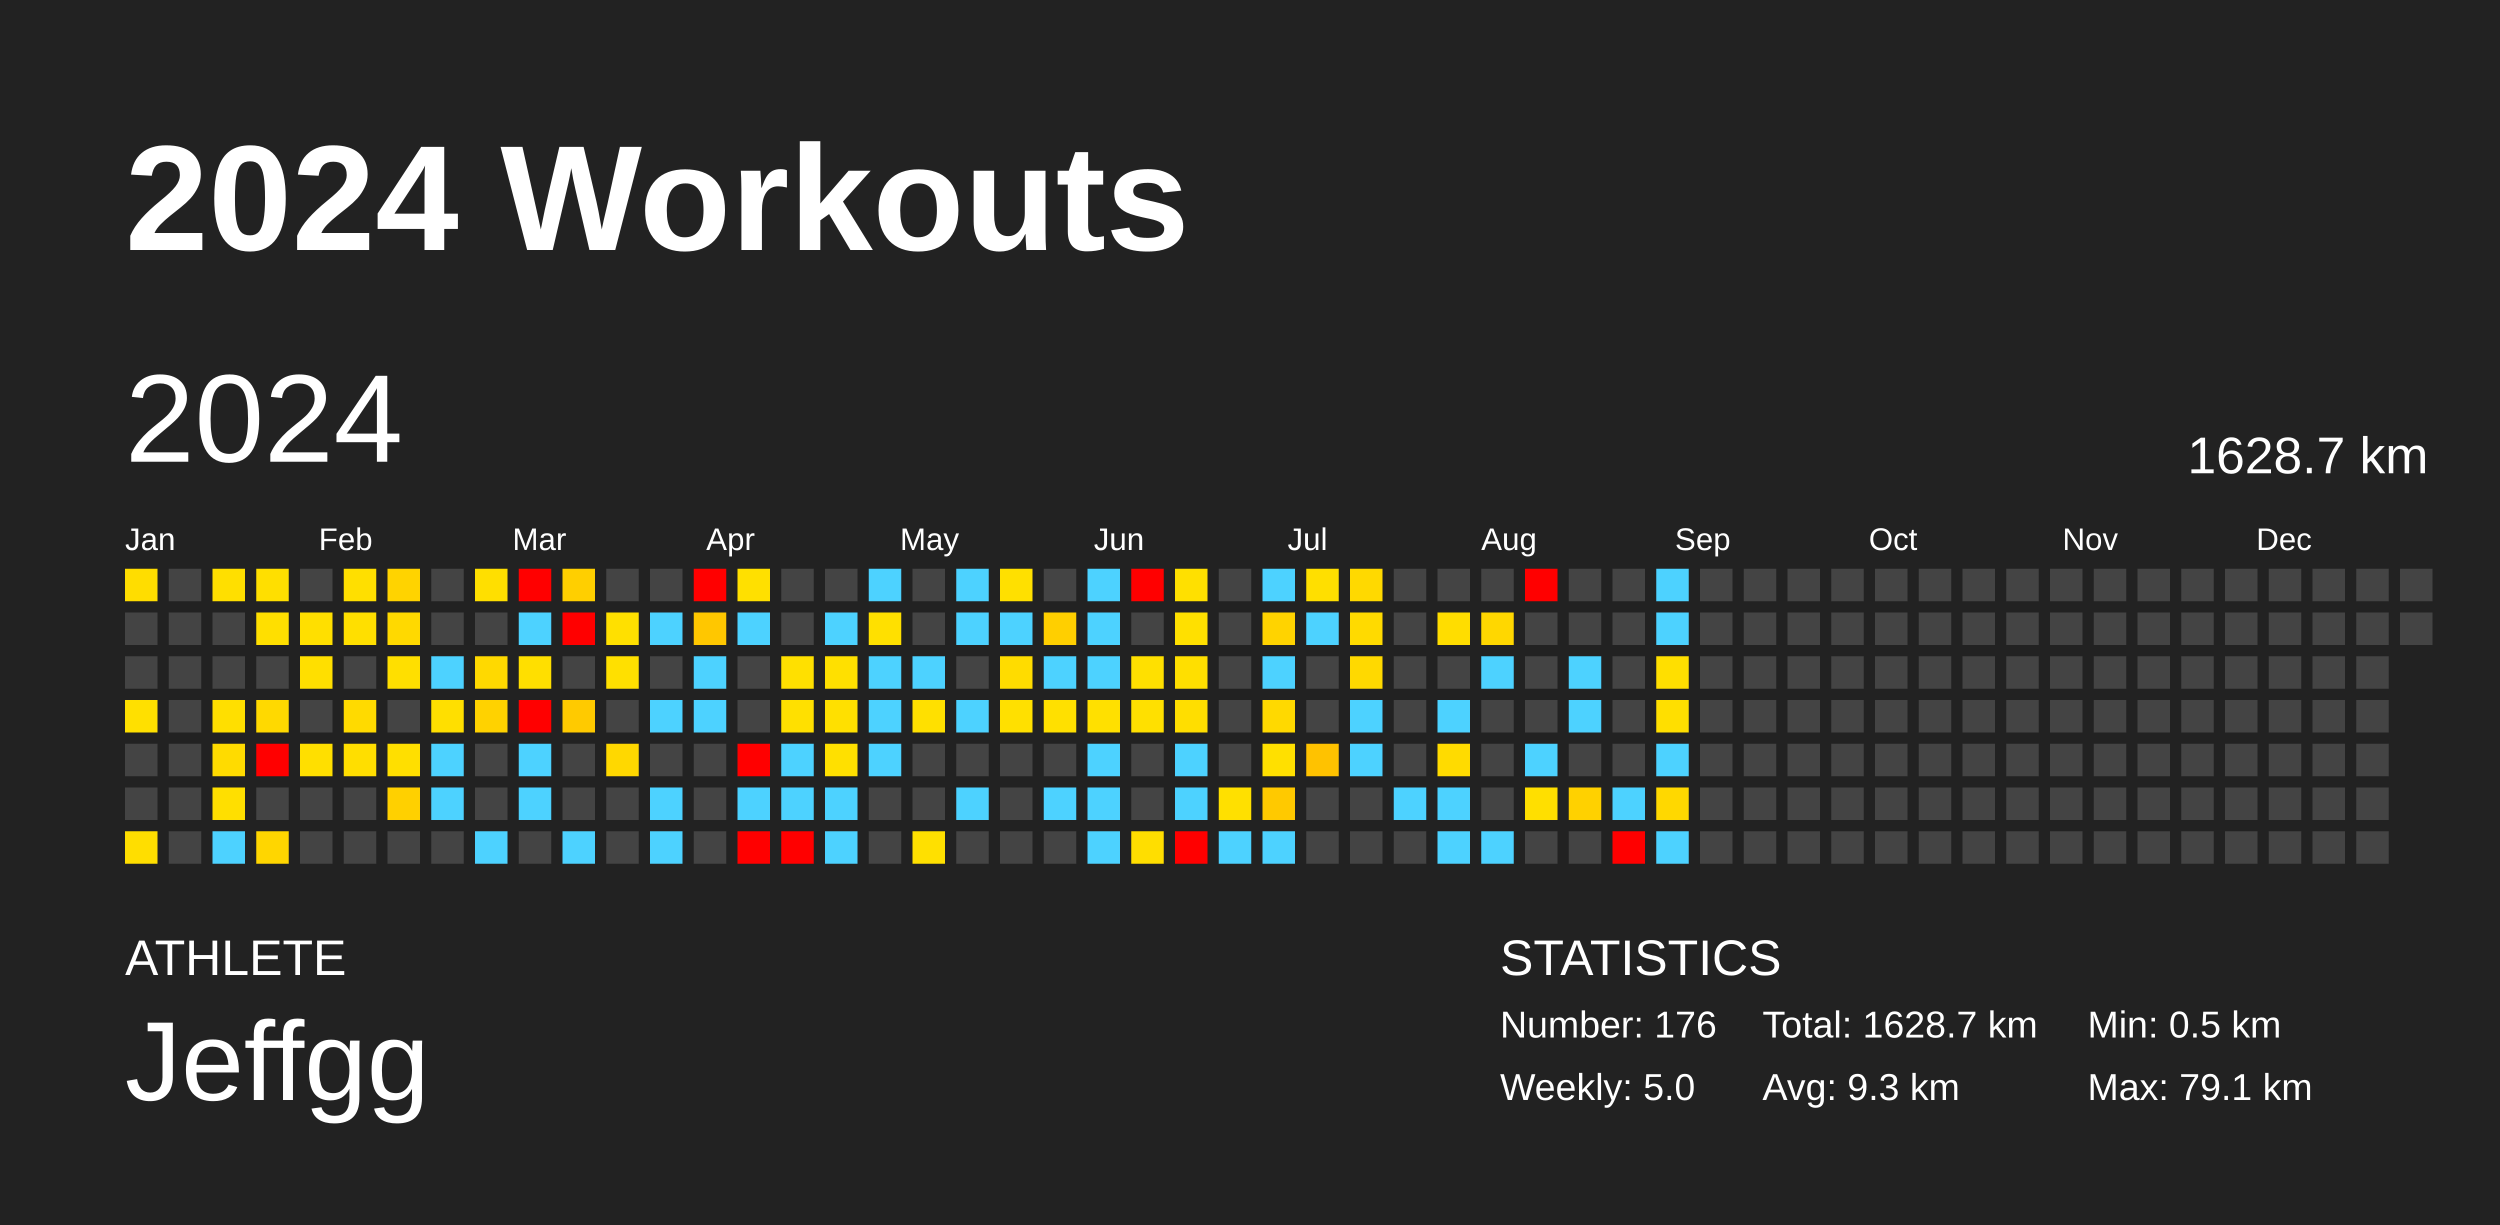
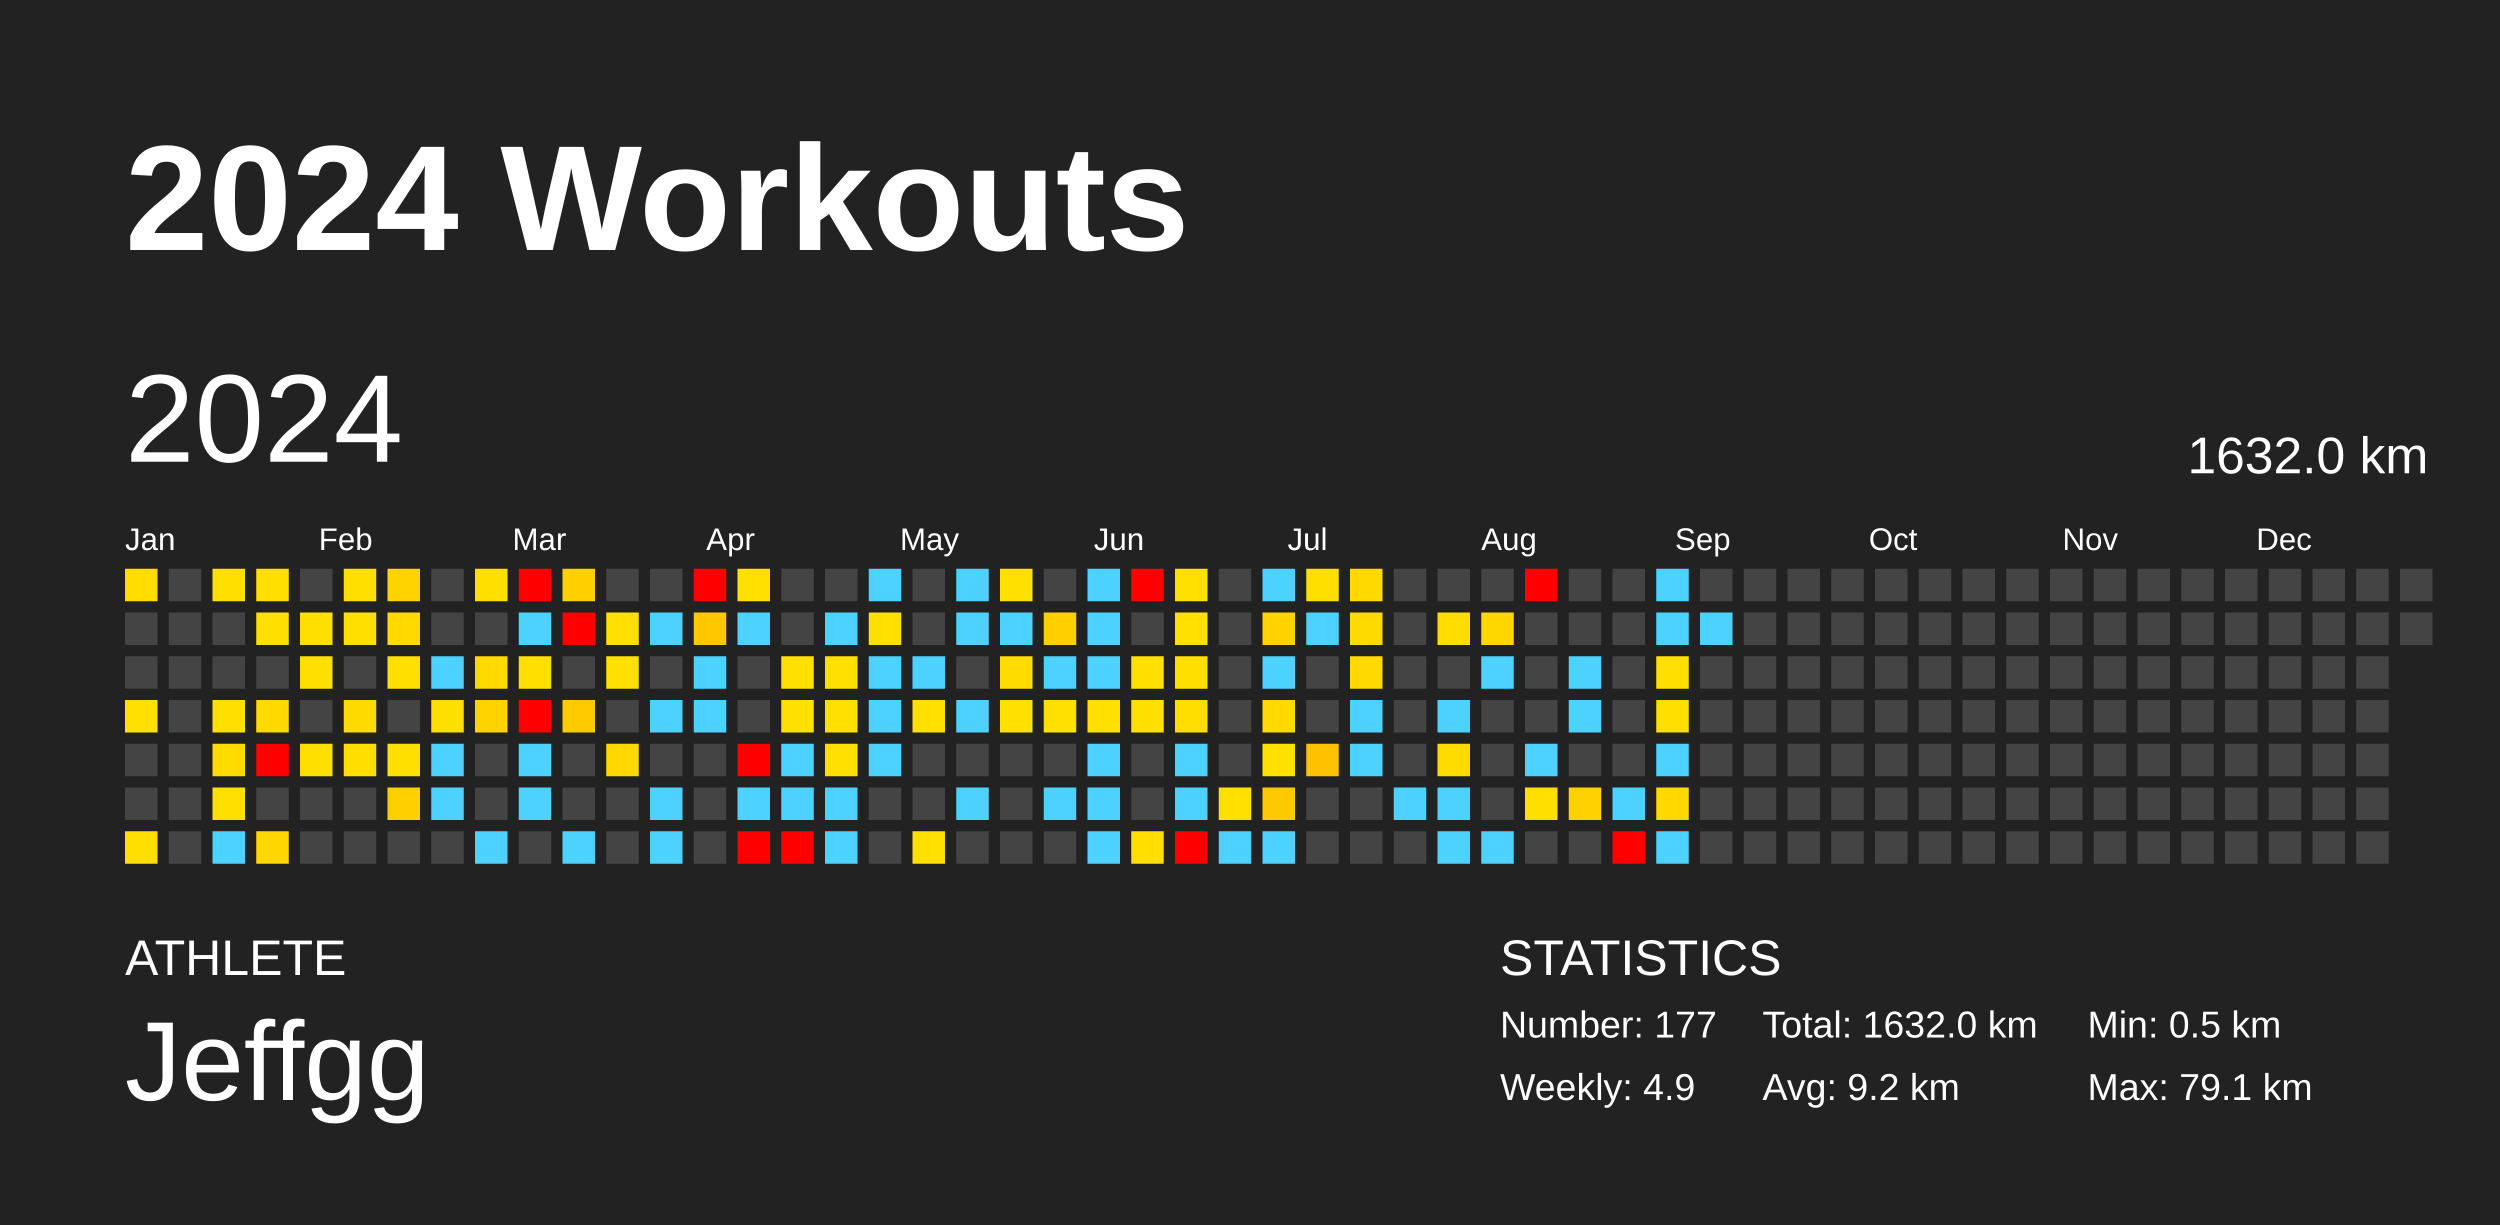
<svg xmlns="http://www.w3.org/2000/svg" baseProfile="full" height="98mm" version="1.1" viewBox="0,0,200,98" width="200mm">
  <defs />
  <rect fill="#222222" height="98" width="200" x="0" y="0" />
  <text fill="#FFFFFF" style="font-size:12px; font-family:Arial; font-weight:bold;" x="10" y="20">2024 Workouts</text>
  <text fill="#FFFFFF" style="font-size:4px; font-family:Arial" x="10" y="78">ATHLETE</text>
  <text fill="#FFFFFF" style="font-size:9px; font-family:Arial" x="10" y="88">Jeffgg</text>
  <text fill="#FFFFFF" style="font-size:4px; font-family:Arial" x="120" y="78">STATISTICS</text>
-   <text fill="#FFFFFF" style="font-size:3px; font-family:Arial" x="120" y="83">Number: 176</text>
-   <text fill="#FFFFFF" style="font-size:3px; font-family:Arial" x="120" y="88">Weekly: 5.0</text>
-   <text fill="#FFFFFF" style="font-size:3px; font-family:Arial" x="141" y="83">Total: 1628.7 km</text>
-   <text fill="#FFFFFF" style="font-size:3px; font-family:Arial" x="141" y="88">Avg: 9.3 km</text>
+   <text fill="#FFFFFF" style="font-size:3px; font-family:Arial" x="120" y="83">Number: 177</text>
+   <text fill="#FFFFFF" style="font-size:3px; font-family:Arial" x="120" y="88">Weekly: 4.9</text>
+   <text fill="#FFFFFF" style="font-size:3px; font-family:Arial" x="141" y="83">Total: 1632.0 km</text>
+   <text fill="#FFFFFF" style="font-size:3px; font-family:Arial" x="141" y="88">Avg: 9.2 km</text>
  <text fill="#FFFFFF" style="font-size:3px; font-family:Arial" x="167" y="83">Min: 0.5 km</text>
  <text fill="#FFFFFF" style="font-size:3px; font-family:Arial" x="167" y="88">Max: 79.1 km</text>
  <text dominant-baseline="hanging" fill="#FFFFFF" style="font-size:10.0px; font-family:Arial;" x="10" y="30">2024</text>
-   <text dominant-baseline="hanging" fill="#FFFFFF" style="font-size:4.125px; font-family:Arial;" x="175" y="35">1628.7 km</text>
+   <text dominant-baseline="hanging" fill="#FFFFFF" style="font-size:4.125px; font-family:Arial;" x="175" y="35">1632.0 km</text>
  <text fill="#FFFFFF" style="font-size:2.5px; font-family:Arial" x="10.0" y="44">Jan</text>
  <text fill="#FFFFFF" style="font-size:2.5px; font-family:Arial" x="25.5" y="44">Feb</text>
  <text fill="#FFFFFF" style="font-size:2.5px; font-family:Arial" x="41.0" y="44">Mar</text>
  <text fill="#FFFFFF" style="font-size:2.5px; font-family:Arial" x="56.5" y="44">Apr</text>
  <text fill="#FFFFFF" style="font-size:2.5px; font-family:Arial" x="72.0" y="44">May</text>
  <text fill="#FFFFFF" style="font-size:2.5px; font-family:Arial" x="87.5" y="44">Jun</text>
  <text fill="#FFFFFF" style="font-size:2.5px; font-family:Arial" x="103.0" y="44">Jul</text>
  <text fill="#FFFFFF" style="font-size:2.5px; font-family:Arial" x="118.5" y="44">Aug</text>
  <text fill="#FFFFFF" style="font-size:2.5px; font-family:Arial" x="134.0" y="44">Sep</text>
  <text fill="#FFFFFF" style="font-size:2.5px; font-family:Arial" x="149.5" y="44">Oct</text>
  <text fill="#FFFFFF" style="font-size:2.5px; font-family:Arial" x="165.0" y="44">Nov</text>
  <text fill="#FFFFFF" style="font-size:2.5px; font-family:Arial" x="180.5" y="44">Dec</text>
  <rect fill="#ffdd00" height="2.6" width="2.6" x="10.0" y="45.5" />
  <rect fill="#444444" height="2.6" width="2.6" x="10.0" y="49.0" />
  <rect fill="#444444" height="2.6" width="2.6" x="10.0" y="52.5" />
  <rect fill="#ffe000" height="2.6" width="2.6" x="10.0" y="56.0" />
  <rect fill="#444444" height="2.6" width="2.6" x="10.0" y="59.5" />
  <rect fill="#444444" height="2.6" width="2.6" x="10.0" y="63.0" />
  <rect fill="#ffde00" height="2.6" width="2.6" x="10.0" y="66.5" />
  <rect fill="#444444" height="2.6" width="2.6" x="13.5" y="45.5" />
  <rect fill="#444444" height="2.6" width="2.6" x="13.5" y="49.0" />
  <rect fill="#444444" height="2.6" width="2.6" x="13.5" y="52.5" />
  <rect fill="#444444" height="2.6" width="2.6" x="13.5" y="56.0" />
  <rect fill="#444444" height="2.6" width="2.6" x="13.5" y="59.5" />
  <rect fill="#444444" height="2.6" width="2.6" x="13.5" y="63.0" />
  <rect fill="#444444" height="2.6" width="2.6" x="13.5" y="66.5" />
  <rect fill="#ffdf00" height="2.6" width="2.6" x="17.0" y="45.5" />
  <rect fill="#444444" height="2.6" width="2.6" x="17.0" y="49.0" />
  <rect fill="#444444" height="2.6" width="2.6" x="17.0" y="52.5" />
  <rect fill="#ffdf00" height="2.6" width="2.6" x="17.0" y="56.0" />
  <rect fill="#ffdb00" height="2.6" width="2.6" x="17.0" y="59.5" />
  <rect fill="#ffdf00" height="2.6" width="2.6" x="17.0" y="63.0" />
  <rect fill="#4dd2ff" height="2.6" width="2.6" x="17.0" y="66.5" />
  <rect fill="#ffdf00" height="2.6" width="2.6" x="20.5" y="45.5" />
  <rect fill="#ffdf00" height="2.6" width="2.6" x="20.5" y="49.0" />
  <rect fill="#444444" height="2.6" width="2.6" x="20.5" y="52.5" />
  <rect fill="#ffd900" height="2.6" width="2.6" x="20.5" y="56.0" />
  <rect fill="red" height="2.6" width="2.6" x="20.5" y="59.5" />
  <rect fill="#444444" height="2.6" width="2.6" x="20.5" y="63.0" />
  <rect fill="#ffd600" height="2.6" width="2.6" x="20.5" y="66.5" />
  <rect fill="#444444" height="2.6" width="2.6" x="24.0" y="45.5" />
  <rect fill="#ffdf00" height="2.6" width="2.6" x="24.0" y="49.0" />
  <rect fill="#ffdf00" height="2.6" width="2.6" x="24.0" y="52.5" />
  <rect fill="#444444" height="2.6" width="2.6" x="24.0" y="56.0" />
  <rect fill="#ffdf00" height="2.6" width="2.6" x="24.0" y="59.5" />
  <rect fill="#444444" height="2.6" width="2.6" x="24.0" y="63.0" />
  <rect fill="#444444" height="2.6" width="2.6" x="24.0" y="66.5" />
  <rect fill="#ffdf00" height="2.6" width="2.6" x="27.5" y="45.5" />
  <rect fill="#ffdf00" height="2.6" width="2.6" x="27.5" y="49.0" />
  <rect fill="#444444" height="2.6" width="2.6" x="27.5" y="52.5" />
  <rect fill="#ffda00" height="2.6" width="2.6" x="27.5" y="56.0" />
  <rect fill="#ffde00" height="2.6" width="2.6" x="27.5" y="59.5" />
  <rect fill="#444444" height="2.6" width="2.6" x="27.5" y="63.0" />
  <rect fill="#444444" height="2.6" width="2.6" x="27.5" y="66.5" />
  <rect fill="#ffd300" height="2.6" width="2.6" x="31.0" y="45.5" />
  <rect fill="#ffd900" height="2.6" width="2.6" x="31.0" y="49.0" />
  <rect fill="#ffdf00" height="2.6" width="2.6" x="31.0" y="52.5" />
  <rect fill="#444444" height="2.6" width="2.6" x="31.0" y="56.0" />
  <rect fill="#ffdf00" height="2.6" width="2.6" x="31.0" y="59.5" />
  <rect fill="#ffd000" height="2.6" width="2.6" x="31.0" y="63.0" />
  <rect fill="#444444" height="2.6" width="2.6" x="31.0" y="66.5" />
  <rect fill="#444444" height="2.6" width="2.6" x="34.5" y="45.5" />
  <rect fill="#444444" height="2.6" width="2.6" x="34.5" y="49.0" />
  <rect fill="#4dd2ff" height="2.6" width="2.6" x="34.5" y="52.5" />
  <rect fill="#ffdf00" height="2.6" width="2.6" x="34.5" y="56.0" />
  <rect fill="#4dd2ff" height="2.6" width="2.6" x="34.5" y="59.5" />
  <rect fill="#4dd2ff" height="2.6" width="2.6" x="34.5" y="63.0" />
  <rect fill="#444444" height="2.6" width="2.6" x="34.5" y="66.5" />
  <rect fill="#ffdf00" height="2.6" width="2.6" x="38.0" y="45.5" />
  <rect fill="#444444" height="2.6" width="2.6" x="38.0" y="49.0" />
  <rect fill="#ffd900" height="2.6" width="2.6" x="38.0" y="52.5" />
  <rect fill="#ffd200" height="2.6" width="2.6" x="38.0" y="56.0" />
  <rect fill="#444444" height="2.6" width="2.6" x="38.0" y="59.5" />
  <rect fill="#444444" height="2.6" width="2.6" x="38.0" y="63.0" />
  <rect fill="#4dd2ff" height="2.6" width="2.6" x="38.0" y="66.5" />
  <rect fill="red" height="2.6" width="2.6" x="41.5" y="45.5" />
  <rect fill="#4dd2ff" height="2.6" width="2.6" x="41.5" y="49.0" />
  <rect fill="#ffdf00" height="2.6" width="2.6" x="41.5" y="52.5" />
  <rect fill="red" height="2.6" width="2.6" x="41.5" y="56.0" />
  <rect fill="#4dd2ff" height="2.6" width="2.6" x="41.5" y="59.5" />
  <rect fill="#4dd2ff" height="2.6" width="2.6" x="41.5" y="63.0" />
  <rect fill="#444444" height="2.6" width="2.6" x="41.5" y="66.5" />
  <rect fill="#ffcf00" height="2.6" width="2.6" x="45.0" y="45.5" />
  <rect fill="red" height="2.6" width="2.6" x="45.0" y="49.0" />
  <rect fill="#444444" height="2.6" width="2.6" x="45.0" y="52.5" />
  <rect fill="#ffca00" height="2.6" width="2.6" x="45.0" y="56.0" />
  <rect fill="#444444" height="2.6" width="2.6" x="45.0" y="59.5" />
  <rect fill="#444444" height="2.6" width="2.6" x="45.0" y="63.0" />
  <rect fill="#4dd2ff" height="2.6" width="2.6" x="45.0" y="66.5" />
  <rect fill="#444444" height="2.6" width="2.6" x="48.5" y="45.5" />
  <rect fill="#ffe000" height="2.6" width="2.6" x="48.5" y="49.0" />
  <rect fill="#ffe000" height="2.6" width="2.6" x="48.5" y="52.5" />
  <rect fill="#444444" height="2.6" width="2.6" x="48.5" y="56.0" />
  <rect fill="#ffd800" height="2.6" width="2.6" x="48.5" y="59.5" />
  <rect fill="#444444" height="2.6" width="2.6" x="48.5" y="63.0" />
  <rect fill="#444444" height="2.6" width="2.6" x="48.5" y="66.5" />
  <rect fill="#444444" height="2.6" width="2.6" x="52.0" y="45.5" />
  <rect fill="#4dd2ff" height="2.6" width="2.6" x="52.0" y="49.0" />
  <rect fill="#444444" height="2.6" width="2.6" x="52.0" y="52.5" />
  <rect fill="#4dd2ff" height="2.6" width="2.6" x="52.0" y="56.0" />
  <rect fill="#444444" height="2.6" width="2.6" x="52.0" y="59.5" />
  <rect fill="#4dd2ff" height="2.6" width="2.6" x="52.0" y="63.0" />
  <rect fill="#4dd2ff" height="2.6" width="2.6" x="52.0" y="66.5" />
  <rect fill="red" height="2.6" width="2.6" x="55.5" y="45.5" />
  <rect fill="#ffc700" height="2.6" width="2.6" x="55.5" y="49.0" />
  <rect fill="#4dd2ff" height="2.6" width="2.6" x="55.5" y="52.5" />
  <rect fill="#4dd2ff" height="2.6" width="2.6" x="55.5" y="56.0" />
  <rect fill="#444444" height="2.6" width="2.6" x="55.5" y="59.5" />
  <rect fill="#444444" height="2.6" width="2.6" x="55.5" y="63.0" />
  <rect fill="#444444" height="2.6" width="2.6" x="55.5" y="66.5" />
  <rect fill="#ffe000" height="2.6" width="2.6" x="59.0" y="45.5" />
  <rect fill="#4dd2ff" height="2.6" width="2.6" x="59.0" y="49.0" />
  <rect fill="#444444" height="2.6" width="2.6" x="59.0" y="52.5" />
  <rect fill="#444444" height="2.6" width="2.6" x="59.0" y="56.0" />
  <rect fill="red" height="2.6" width="2.6" x="59.0" y="59.5" />
  <rect fill="#4dd2ff" height="2.6" width="2.6" x="59.0" y="63.0" />
  <rect fill="red" height="2.6" width="2.6" x="59.0" y="66.5" />
  <rect fill="#444444" height="2.6" width="2.6" x="62.5" y="45.5" />
  <rect fill="#444444" height="2.6" width="2.6" x="62.5" y="49.0" />
  <rect fill="#ffe000" height="2.6" width="2.6" x="62.5" y="52.5" />
  <rect fill="#ffe000" height="2.6" width="2.6" x="62.5" y="56.0" />
  <rect fill="#4dd2ff" height="2.6" width="2.6" x="62.5" y="59.5" />
  <rect fill="#4dd2ff" height="2.6" width="2.6" x="62.5" y="63.0" />
  <rect fill="red" height="2.6" width="2.6" x="62.5" y="66.5" />
  <rect fill="#444444" height="2.6" width="2.6" x="66.0" y="45.5" />
  <rect fill="#4dd2ff" height="2.6" width="2.6" x="66.0" y="49.0" />
  <rect fill="#ffe000" height="2.6" width="2.6" x="66.0" y="52.5" />
  <rect fill="#ffe000" height="2.6" width="2.6" x="66.0" y="56.0" />
  <rect fill="#ffe000" height="2.6" width="2.6" x="66.0" y="59.5" />
  <rect fill="#4dd2ff" height="2.6" width="2.6" x="66.0" y="63.0" />
  <rect fill="#4dd2ff" height="2.6" width="2.6" x="66.0" y="66.5" />
  <rect fill="#4dd2ff" height="2.6" width="2.6" x="69.5" y="45.5" />
  <rect fill="#ffe000" height="2.6" width="2.6" x="69.5" y="49.0" />
  <rect fill="#4dd2ff" height="2.6" width="2.6" x="69.5" y="52.5" />
  <rect fill="#4dd2ff" height="2.6" width="2.6" x="69.5" y="56.0" />
  <rect fill="#4dd2ff" height="2.6" width="2.6" x="69.5" y="59.5" />
  <rect fill="#444444" height="2.6" width="2.6" x="69.5" y="63.0" />
  <rect fill="#444444" height="2.6" width="2.6" x="69.5" y="66.5" />
  <rect fill="#444444" height="2.6" width="2.6" x="73.0" y="45.5" />
  <rect fill="#444444" height="2.6" width="2.6" x="73.0" y="49.0" />
  <rect fill="#4dd2ff" height="2.6" width="2.6" x="73.0" y="52.5" />
  <rect fill="#ffe000" height="2.6" width="2.6" x="73.0" y="56.0" />
  <rect fill="#444444" height="2.6" width="2.6" x="73.0" y="59.5" />
  <rect fill="#444444" height="2.6" width="2.6" x="73.0" y="63.0" />
  <rect fill="#ffe000" height="2.6" width="2.6" x="73.0" y="66.5" />
  <rect fill="#4dd2ff" height="2.6" width="2.6" x="76.5" y="45.5" />
  <rect fill="#4dd2ff" height="2.6" width="2.6" x="76.5" y="49.0" />
  <rect fill="#444444" height="2.6" width="2.6" x="76.5" y="52.5" />
  <rect fill="#4dd2ff" height="2.6" width="2.6" x="76.5" y="56.0" />
  <rect fill="#444444" height="2.6" width="2.6" x="76.5" y="59.5" />
  <rect fill="#4dd2ff" height="2.6" width="2.6" x="76.5" y="63.0" />
  <rect fill="#444444" height="2.6" width="2.6" x="76.5" y="66.5" />
  <rect fill="#ffe000" height="2.6" width="2.6" x="80.0" y="45.5" />
  <rect fill="#4dd2ff" height="2.6" width="2.6" x="80.0" y="49.0" />
  <rect fill="#ffdc00" height="2.6" width="2.6" x="80.0" y="52.5" />
  <rect fill="#ffe000" height="2.6" width="2.6" x="80.0" y="56.0" />
  <rect fill="#444444" height="2.6" width="2.6" x="80.0" y="59.5" />
  <rect fill="#444444" height="2.6" width="2.6" x="80.0" y="63.0" />
  <rect fill="#444444" height="2.6" width="2.6" x="80.0" y="66.5" />
  <rect fill="#444444" height="2.6" width="2.6" x="83.5" y="45.5" />
  <rect fill="#ffcf00" height="2.6" width="2.6" x="83.5" y="49.0" />
  <rect fill="#4dd2ff" height="2.6" width="2.6" x="83.5" y="52.5" />
  <rect fill="#ffe000" height="2.6" width="2.6" x="83.5" y="56.0" />
  <rect fill="#444444" height="2.6" width="2.6" x="83.5" y="59.5" />
  <rect fill="#4dd2ff" height="2.6" width="2.6" x="83.5" y="63.0" />
  <rect fill="#444444" height="2.6" width="2.6" x="83.5" y="66.5" />
  <rect fill="#4dd2ff" height="2.6" width="2.6" x="87.0" y="45.5" />
  <rect fill="#4dd2ff" height="2.6" width="2.6" x="87.0" y="49.0" />
  <rect fill="#4dd2ff" height="2.6" width="2.6" x="87.0" y="52.5" />
  <rect fill="#ffe000" height="2.6" width="2.6" x="87.0" y="56.0" />
  <rect fill="#4dd2ff" height="2.6" width="2.6" x="87.0" y="59.5" />
  <rect fill="#4dd2ff" height="2.6" width="2.6" x="87.0" y="63.0" />
  <rect fill="#4dd2ff" height="2.6" width="2.6" x="87.0" y="66.5" />
  <rect fill="red" height="2.6" width="2.6" x="90.5" y="45.5" />
  <rect fill="#444444" height="2.6" width="2.6" x="90.5" y="49.0" />
  <rect fill="#ffe000" height="2.6" width="2.6" x="90.5" y="52.5" />
  <rect fill="#ffe000" height="2.6" width="2.6" x="90.5" y="56.0" />
  <rect fill="#444444" height="2.6" width="2.6" x="90.5" y="59.5" />
  <rect fill="#444444" height="2.6" width="2.6" x="90.5" y="63.0" />
  <rect fill="#ffde00" height="2.6" width="2.6" x="90.5" y="66.5" />
  <rect fill="#ffe000" height="2.6" width="2.6" x="94.0" y="45.5" />
  <rect fill="#ffe000" height="2.6" width="2.6" x="94.0" y="49.0" />
  <rect fill="#ffdf00" height="2.6" width="2.6" x="94.0" y="52.5" />
  <rect fill="#ffde00" height="2.6" width="2.6" x="94.0" y="56.0" />
  <rect fill="#4dd2ff" height="2.6" width="2.6" x="94.0" y="59.5" />
  <rect fill="#4dd2ff" height="2.6" width="2.6" x="94.0" y="63.0" />
  <rect fill="red" height="2.6" width="2.6" x="94.0" y="66.5" />
  <rect fill="#444444" height="2.6" width="2.6" x="97.5" y="45.5" />
  <rect fill="#444444" height="2.6" width="2.6" x="97.5" y="49.0" />
  <rect fill="#444444" height="2.6" width="2.6" x="97.5" y="52.5" />
  <rect fill="#444444" height="2.6" width="2.6" x="97.5" y="56.0" />
  <rect fill="#444444" height="2.6" width="2.6" x="97.5" y="59.5" />
  <rect fill="#ffe000" height="2.6" width="2.6" x="97.5" y="63.0" />
  <rect fill="#4dd2ff" height="2.6" width="2.6" x="97.5" y="66.5" />
  <rect fill="#4dd2ff" height="2.6" width="2.6" x="101.0" y="45.5" />
  <rect fill="#ffd300" height="2.6" width="2.6" x="101.0" y="49.0" />
  <rect fill="#4dd2ff" height="2.6" width="2.6" x="101.0" y="52.5" />
  <rect fill="#ffd900" height="2.6" width="2.6" x="101.0" y="56.0" />
  <rect fill="#ffe000" height="2.6" width="2.6" x="101.0" y="59.5" />
  <rect fill="#ffc900" height="2.6" width="2.6" x="101.0" y="63.0" />
  <rect fill="#4dd2ff" height="2.6" width="2.6" x="101.0" y="66.5" />
  <rect fill="#ffdf00" height="2.6" width="2.6" x="104.5" y="45.5" />
  <rect fill="#4dd2ff" height="2.6" width="2.6" x="104.5" y="49.0" />
  <rect fill="#444444" height="2.6" width="2.6" x="104.5" y="52.5" />
  <rect fill="#444444" height="2.6" width="2.6" x="104.5" y="56.0" />
  <rect fill="#ffc200" height="2.6" width="2.6" x="104.5" y="59.5" />
  <rect fill="#444444" height="2.6" width="2.6" x="104.5" y="63.0" />
  <rect fill="#444444" height="2.6" width="2.6" x="104.5" y="66.5" />
  <rect fill="#ffd900" height="2.6" width="2.6" x="108.0" y="45.5" />
  <rect fill="#ffda00" height="2.6" width="2.6" x="108.0" y="49.0" />
  <rect fill="#ffd900" height="2.6" width="2.6" x="108.0" y="52.5" />
  <rect fill="#4dd2ff" height="2.6" width="2.6" x="108.0" y="56.0" />
  <rect fill="#4dd2ff" height="2.6" width="2.6" x="108.0" y="59.5" />
  <rect fill="#444444" height="2.6" width="2.6" x="108.0" y="63.0" />
  <rect fill="#444444" height="2.6" width="2.6" x="108.0" y="66.5" />
  <rect fill="#444444" height="2.6" width="2.6" x="111.5" y="45.5" />
  <rect fill="#444444" height="2.6" width="2.6" x="111.5" y="49.0" />
  <rect fill="#444444" height="2.6" width="2.6" x="111.5" y="52.5" />
  <rect fill="#444444" height="2.6" width="2.6" x="111.5" y="56.0" />
  <rect fill="#444444" height="2.6" width="2.6" x="111.5" y="59.5" />
  <rect fill="#4dd2ff" height="2.6" width="2.6" x="111.5" y="63.0" />
  <rect fill="#444444" height="2.6" width="2.6" x="111.5" y="66.5" />
  <rect fill="#444444" height="2.6" width="2.6" x="115.0" y="45.5" />
  <rect fill="#ffdd00" height="2.6" width="2.6" x="115.0" y="49.0" />
  <rect fill="#444444" height="2.6" width="2.6" x="115.0" y="52.5" />
  <rect fill="#4dd2ff" height="2.6" width="2.6" x="115.0" y="56.0" />
  <rect fill="#ffdb00" height="2.6" width="2.6" x="115.0" y="59.5" />
  <rect fill="#4dd2ff" height="2.6" width="2.6" x="115.0" y="63.0" />
  <rect fill="#4dd2ff" height="2.6" width="2.6" x="115.0" y="66.5" />
  <rect fill="#444444" height="2.6" width="2.6" x="118.5" y="45.5" />
  <rect fill="#ffd700" height="2.6" width="2.6" x="118.5" y="49.0" />
  <rect fill="#4dd2ff" height="2.6" width="2.6" x="118.5" y="52.5" />
  <rect fill="#444444" height="2.6" width="2.6" x="118.5" y="56.0" />
  <rect fill="#444444" height="2.6" width="2.6" x="118.5" y="59.5" />
  <rect fill="#444444" height="2.6" width="2.6" x="118.5" y="63.0" />
  <rect fill="#4dd2ff" height="2.6" width="2.6" x="118.5" y="66.5" />
  <rect fill="red" height="2.6" width="2.6" x="122.0" y="45.5" />
  <rect fill="#444444" height="2.6" width="2.6" x="122.0" y="49.0" />
  <rect fill="#444444" height="2.6" width="2.6" x="122.0" y="52.5" />
  <rect fill="#444444" height="2.6" width="2.6" x="122.0" y="56.0" />
  <rect fill="#4dd2ff" height="2.6" width="2.6" x="122.0" y="59.5" />
  <rect fill="#ffdf00" height="2.6" width="2.6" x="122.0" y="63.0" />
  <rect fill="#444444" height="2.6" width="2.6" x="122.0" y="66.5" />
  <rect fill="#444444" height="2.6" width="2.6" x="125.5" y="45.5" />
  <rect fill="#444444" height="2.6" width="2.6" x="125.5" y="49.0" />
  <rect fill="#4dd2ff" height="2.6" width="2.6" x="125.5" y="52.5" />
  <rect fill="#4dd2ff" height="2.6" width="2.6" x="125.5" y="56.0" />
  <rect fill="#444444" height="2.6" width="2.6" x="125.5" y="59.5" />
  <rect fill="#ffd100" height="2.6" width="2.6" x="125.5" y="63.0" />
  <rect fill="#444444" height="2.6" width="2.6" x="125.5" y="66.5" />
  <rect fill="#444444" height="2.6" width="2.6" x="129.0" y="45.5" />
  <rect fill="#444444" height="2.6" width="2.6" x="129.0" y="49.0" />
  <rect fill="#444444" height="2.6" width="2.6" x="129.0" y="52.5" />
  <rect fill="#444444" height="2.6" width="2.6" x="129.0" y="56.0" />
  <rect fill="#444444" height="2.6" width="2.6" x="129.0" y="59.5" />
  <rect fill="#4dd2ff" height="2.6" width="2.6" x="129.0" y="63.0" />
  <rect fill="red" height="2.6" width="2.6" x="129.0" y="66.5" />
  <rect fill="#4dd2ff" height="2.6" width="2.6" x="132.5" y="45.5" />
  <rect fill="#4dd2ff" height="2.6" width="2.6" x="132.5" y="49.0" />
  <rect fill="#ffdf00" height="2.6" width="2.6" x="132.5" y="52.5" />
  <rect fill="#ffdf00" height="2.6" width="2.6" x="132.5" y="56.0" />
  <rect fill="#4dd2ff" height="2.6" width="2.6" x="132.5" y="59.5" />
  <rect fill="#ffd800" height="2.6" width="2.6" x="132.5" y="63.0" />
  <rect fill="#4dd2ff" height="2.6" width="2.6" x="132.5" y="66.5" />
  <rect fill="#444444" height="2.6" width="2.6" x="136.0" y="45.5" />
-   <rect fill="#444444" height="2.6" width="2.6" x="136.0" y="49.0" />
+   <rect fill="#4dd2ff" height="2.6" width="2.6" x="136.0" y="49.0" />
  <rect fill="#444444" height="2.6" width="2.6" x="136.0" y="52.5" />
  <rect fill="#444444" height="2.6" width="2.6" x="136.0" y="56.0" />
  <rect fill="#444444" height="2.6" width="2.6" x="136.0" y="59.5" />
  <rect fill="#444444" height="2.6" width="2.6" x="136.0" y="63.0" />
  <rect fill="#444444" height="2.6" width="2.6" x="136.0" y="66.5" />
  <rect fill="#444444" height="2.6" width="2.6" x="139.5" y="45.5" />
  <rect fill="#444444" height="2.6" width="2.6" x="139.5" y="49.0" />
  <rect fill="#444444" height="2.6" width="2.6" x="139.5" y="52.5" />
  <rect fill="#444444" height="2.6" width="2.6" x="139.5" y="56.0" />
  <rect fill="#444444" height="2.6" width="2.6" x="139.5" y="59.5" />
  <rect fill="#444444" height="2.6" width="2.6" x="139.5" y="63.0" />
  <rect fill="#444444" height="2.6" width="2.6" x="139.5" y="66.5" />
  <rect fill="#444444" height="2.6" width="2.6" x="143.0" y="45.5" />
  <rect fill="#444444" height="2.6" width="2.6" x="143.0" y="49.0" />
  <rect fill="#444444" height="2.6" width="2.6" x="143.0" y="52.5" />
  <rect fill="#444444" height="2.6" width="2.6" x="143.0" y="56.0" />
  <rect fill="#444444" height="2.6" width="2.6" x="143.0" y="59.5" />
  <rect fill="#444444" height="2.6" width="2.6" x="143.0" y="63.0" />
  <rect fill="#444444" height="2.6" width="2.6" x="143.0" y="66.5" />
  <rect fill="#444444" height="2.6" width="2.6" x="146.5" y="45.5" />
  <rect fill="#444444" height="2.6" width="2.6" x="146.5" y="49.0" />
  <rect fill="#444444" height="2.6" width="2.6" x="146.5" y="52.5" />
  <rect fill="#444444" height="2.6" width="2.6" x="146.5" y="56.0" />
  <rect fill="#444444" height="2.6" width="2.6" x="146.5" y="59.5" />
  <rect fill="#444444" height="2.6" width="2.6" x="146.5" y="63.0" />
  <rect fill="#444444" height="2.6" width="2.6" x="146.5" y="66.5" />
  <rect fill="#444444" height="2.6" width="2.6" x="150.0" y="45.5" />
  <rect fill="#444444" height="2.6" width="2.6" x="150.0" y="49.0" />
  <rect fill="#444444" height="2.6" width="2.6" x="150.0" y="52.5" />
  <rect fill="#444444" height="2.6" width="2.6" x="150.0" y="56.0" />
  <rect fill="#444444" height="2.6" width="2.6" x="150.0" y="59.5" />
  <rect fill="#444444" height="2.6" width="2.6" x="150.0" y="63.0" />
  <rect fill="#444444" height="2.6" width="2.6" x="150.0" y="66.5" />
  <rect fill="#444444" height="2.6" width="2.6" x="153.5" y="45.5" />
  <rect fill="#444444" height="2.6" width="2.6" x="153.5" y="49.0" />
  <rect fill="#444444" height="2.6" width="2.6" x="153.5" y="52.5" />
  <rect fill="#444444" height="2.6" width="2.6" x="153.5" y="56.0" />
  <rect fill="#444444" height="2.6" width="2.6" x="153.5" y="59.5" />
  <rect fill="#444444" height="2.6" width="2.6" x="153.5" y="63.0" />
  <rect fill="#444444" height="2.6" width="2.6" x="153.5" y="66.5" />
  <rect fill="#444444" height="2.6" width="2.6" x="157.0" y="45.5" />
  <rect fill="#444444" height="2.6" width="2.6" x="157.0" y="49.0" />
  <rect fill="#444444" height="2.6" width="2.6" x="157.0" y="52.5" />
  <rect fill="#444444" height="2.6" width="2.6" x="157.0" y="56.0" />
  <rect fill="#444444" height="2.6" width="2.6" x="157.0" y="59.5" />
  <rect fill="#444444" height="2.6" width="2.6" x="157.0" y="63.0" />
  <rect fill="#444444" height="2.6" width="2.6" x="157.0" y="66.5" />
  <rect fill="#444444" height="2.6" width="2.6" x="160.5" y="45.5" />
  <rect fill="#444444" height="2.6" width="2.6" x="160.5" y="49.0" />
  <rect fill="#444444" height="2.6" width="2.6" x="160.5" y="52.5" />
  <rect fill="#444444" height="2.6" width="2.6" x="160.5" y="56.0" />
  <rect fill="#444444" height="2.6" width="2.6" x="160.5" y="59.5" />
  <rect fill="#444444" height="2.6" width="2.6" x="160.5" y="63.0" />
  <rect fill="#444444" height="2.6" width="2.6" x="160.5" y="66.5" />
  <rect fill="#444444" height="2.6" width="2.6" x="164.0" y="45.5" />
  <rect fill="#444444" height="2.6" width="2.6" x="164.0" y="49.0" />
  <rect fill="#444444" height="2.6" width="2.6" x="164.0" y="52.5" />
  <rect fill="#444444" height="2.6" width="2.6" x="164.0" y="56.0" />
  <rect fill="#444444" height="2.6" width="2.6" x="164.0" y="59.5" />
  <rect fill="#444444" height="2.6" width="2.6" x="164.0" y="63.0" />
  <rect fill="#444444" height="2.6" width="2.6" x="164.0" y="66.5" />
  <rect fill="#444444" height="2.6" width="2.6" x="167.5" y="45.5" />
  <rect fill="#444444" height="2.6" width="2.6" x="167.5" y="49.0" />
  <rect fill="#444444" height="2.6" width="2.6" x="167.5" y="52.5" />
  <rect fill="#444444" height="2.6" width="2.6" x="167.5" y="56.0" />
  <rect fill="#444444" height="2.6" width="2.6" x="167.5" y="59.5" />
  <rect fill="#444444" height="2.6" width="2.6" x="167.5" y="63.0" />
  <rect fill="#444444" height="2.6" width="2.6" x="167.5" y="66.5" />
  <rect fill="#444444" height="2.6" width="2.6" x="171.0" y="45.5" />
  <rect fill="#444444" height="2.6" width="2.6" x="171.0" y="49.0" />
  <rect fill="#444444" height="2.6" width="2.6" x="171.0" y="52.5" />
  <rect fill="#444444" height="2.6" width="2.6" x="171.0" y="56.0" />
  <rect fill="#444444" height="2.6" width="2.6" x="171.0" y="59.5" />
  <rect fill="#444444" height="2.6" width="2.6" x="171.0" y="63.0" />
  <rect fill="#444444" height="2.6" width="2.6" x="171.0" y="66.5" />
  <rect fill="#444444" height="2.6" width="2.6" x="174.5" y="45.5" />
  <rect fill="#444444" height="2.6" width="2.6" x="174.5" y="49.0" />
  <rect fill="#444444" height="2.6" width="2.6" x="174.5" y="52.5" />
  <rect fill="#444444" height="2.6" width="2.6" x="174.5" y="56.0" />
  <rect fill="#444444" height="2.6" width="2.6" x="174.5" y="59.5" />
  <rect fill="#444444" height="2.6" width="2.6" x="174.5" y="63.0" />
  <rect fill="#444444" height="2.6" width="2.6" x="174.5" y="66.5" />
  <rect fill="#444444" height="2.6" width="2.6" x="178.0" y="45.5" />
  <rect fill="#444444" height="2.6" width="2.6" x="178.0" y="49.0" />
  <rect fill="#444444" height="2.6" width="2.6" x="178.0" y="52.5" />
  <rect fill="#444444" height="2.6" width="2.6" x="178.0" y="56.0" />
  <rect fill="#444444" height="2.6" width="2.6" x="178.0" y="59.5" />
  <rect fill="#444444" height="2.6" width="2.6" x="178.0" y="63.0" />
  <rect fill="#444444" height="2.6" width="2.6" x="178.0" y="66.5" />
  <rect fill="#444444" height="2.6" width="2.6" x="181.5" y="45.5" />
  <rect fill="#444444" height="2.6" width="2.6" x="181.5" y="49.0" />
  <rect fill="#444444" height="2.6" width="2.6" x="181.5" y="52.5" />
  <rect fill="#444444" height="2.6" width="2.6" x="181.5" y="56.0" />
  <rect fill="#444444" height="2.6" width="2.6" x="181.5" y="59.5" />
  <rect fill="#444444" height="2.6" width="2.6" x="181.5" y="63.0" />
  <rect fill="#444444" height="2.6" width="2.6" x="181.5" y="66.5" />
  <rect fill="#444444" height="2.6" width="2.6" x="185.0" y="45.5" />
  <rect fill="#444444" height="2.6" width="2.6" x="185.0" y="49.0" />
  <rect fill="#444444" height="2.6" width="2.6" x="185.0" y="52.5" />
  <rect fill="#444444" height="2.6" width="2.6" x="185.0" y="56.0" />
  <rect fill="#444444" height="2.6" width="2.6" x="185.0" y="59.5" />
  <rect fill="#444444" height="2.6" width="2.6" x="185.0" y="63.0" />
  <rect fill="#444444" height="2.6" width="2.6" x="185.0" y="66.5" />
  <rect fill="#444444" height="2.6" width="2.6" x="188.5" y="45.5" />
  <rect fill="#444444" height="2.6" width="2.6" x="188.5" y="49.0" />
  <rect fill="#444444" height="2.6" width="2.6" x="188.5" y="52.5" />
  <rect fill="#444444" height="2.6" width="2.6" x="188.5" y="56.0" />
  <rect fill="#444444" height="2.6" width="2.6" x="188.5" y="59.5" />
  <rect fill="#444444" height="2.6" width="2.6" x="188.5" y="63.0" />
  <rect fill="#444444" height="2.6" width="2.6" x="188.5" y="66.5" />
  <rect fill="#444444" height="2.6" width="2.6" x="192.0" y="45.5" />
  <rect fill="#444444" height="2.6" width="2.6" x="192.0" y="49.0" />
</svg>
